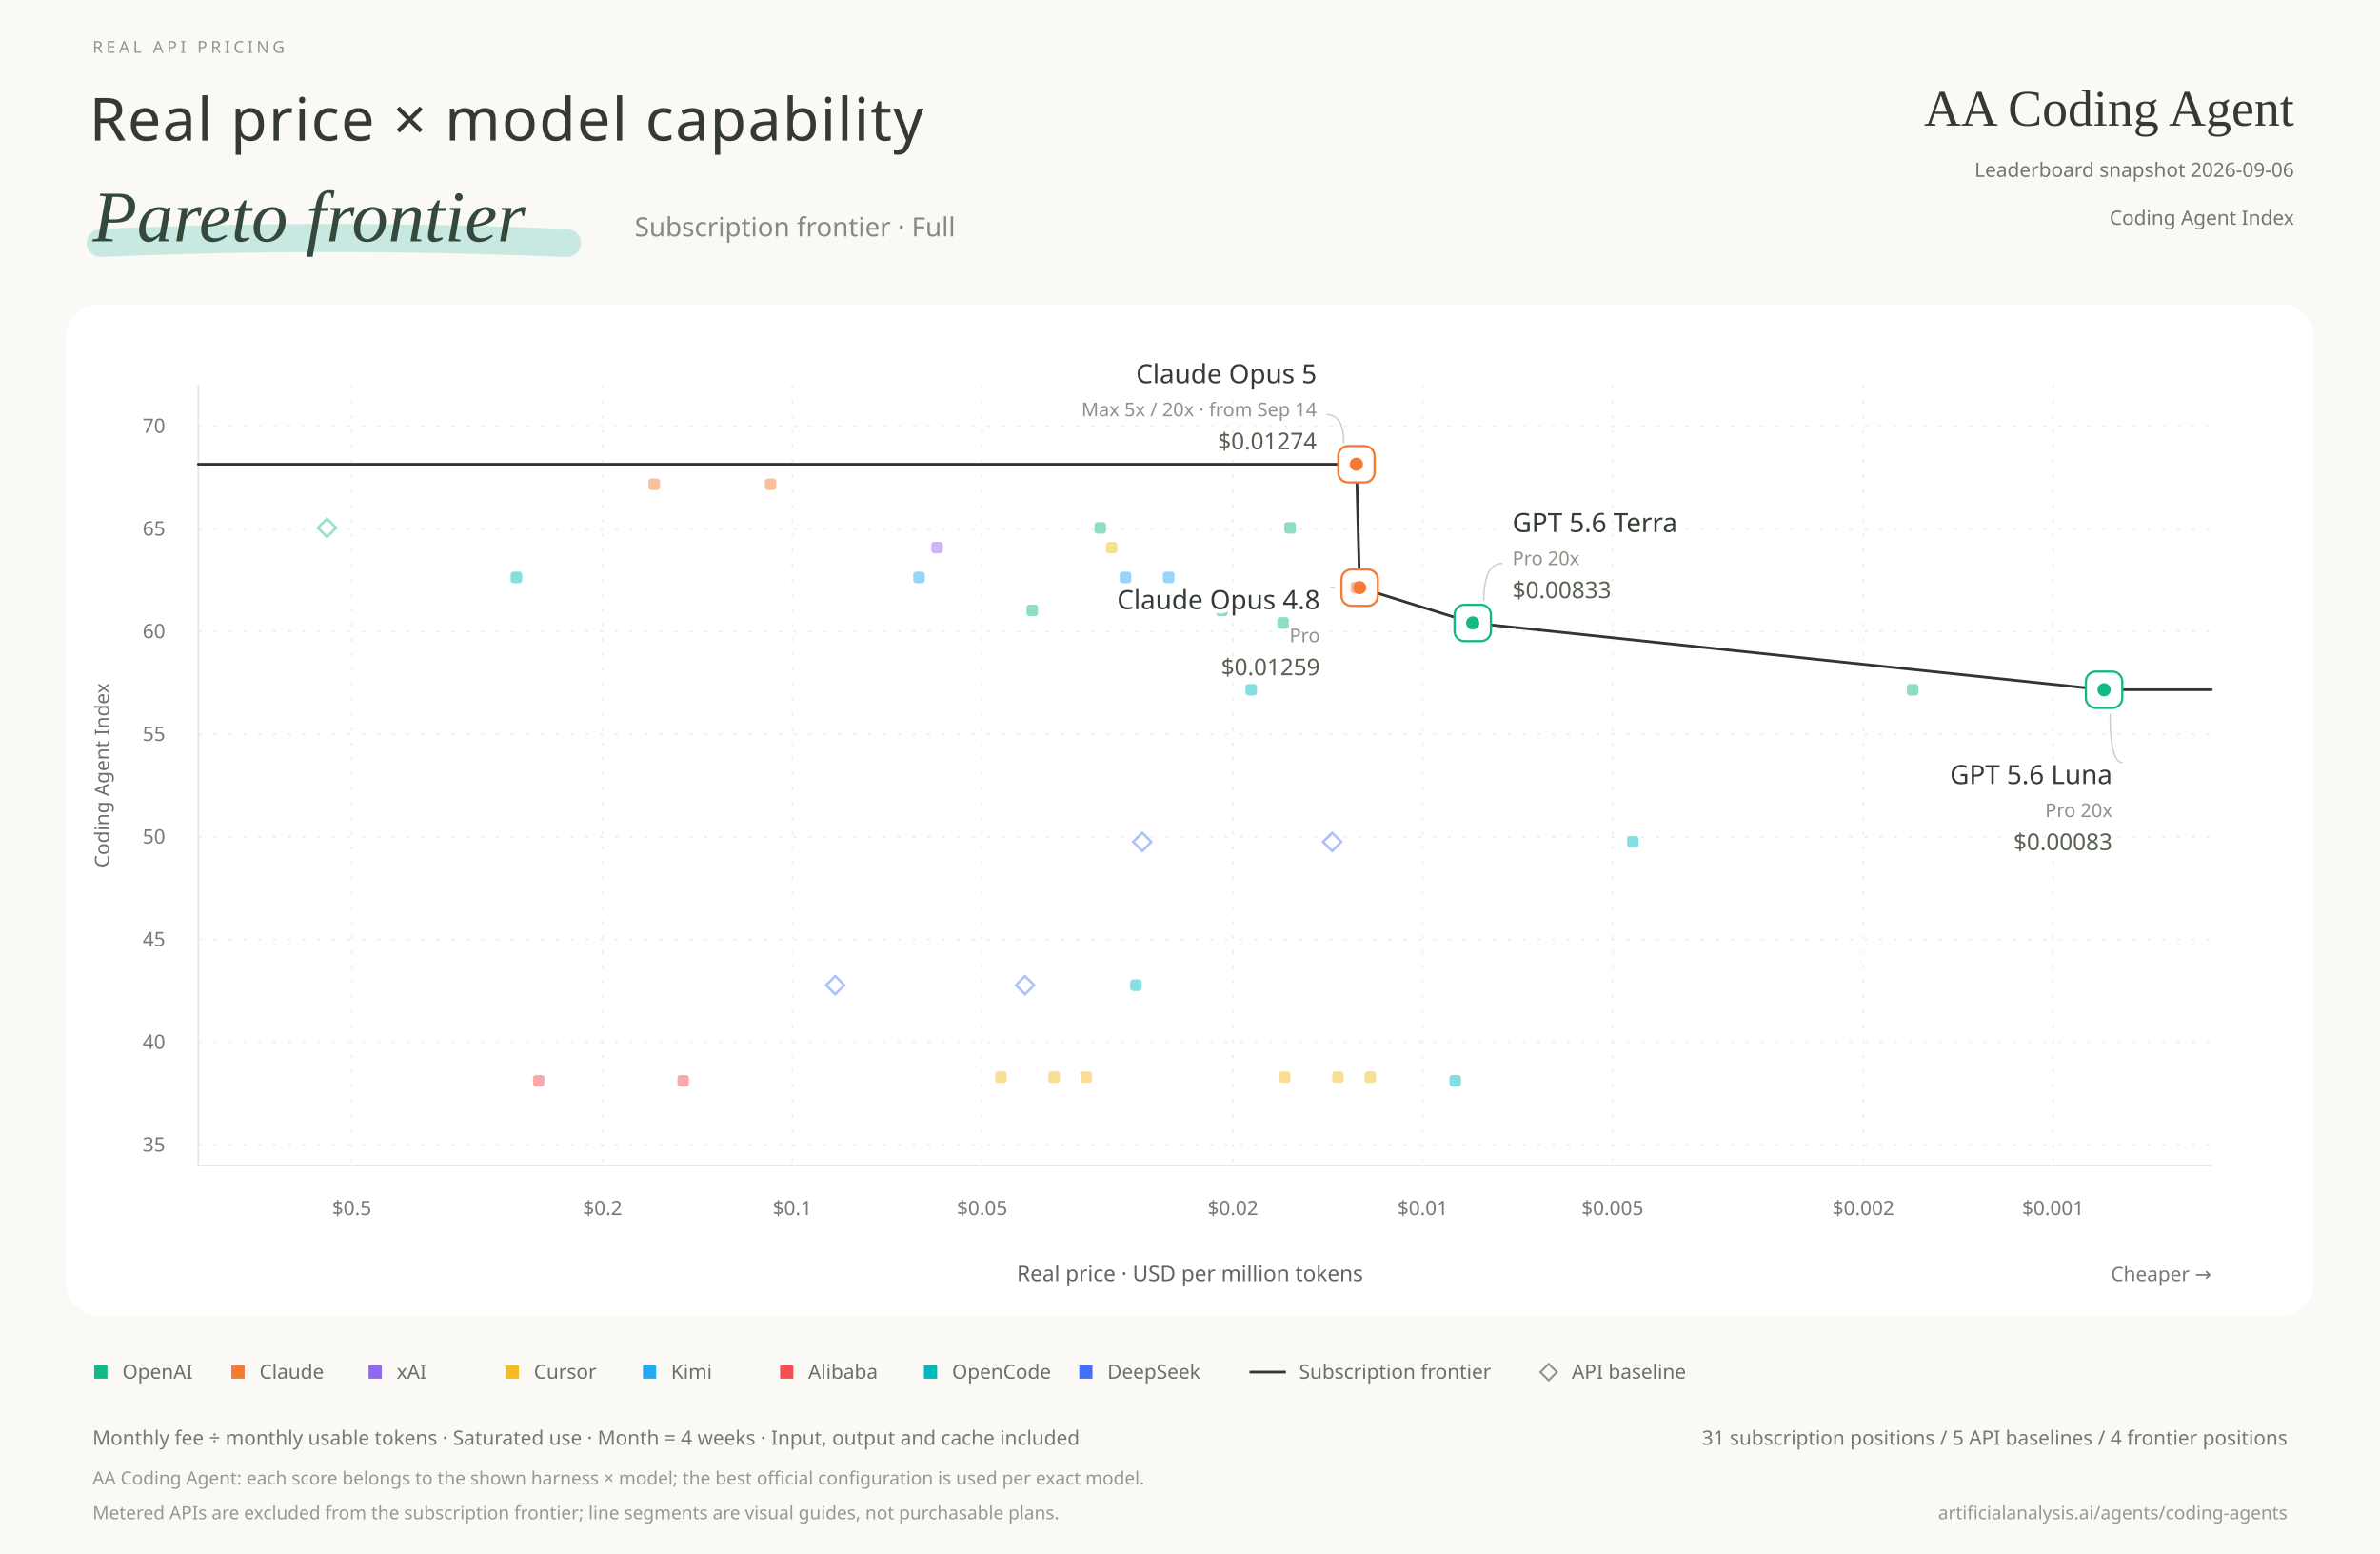
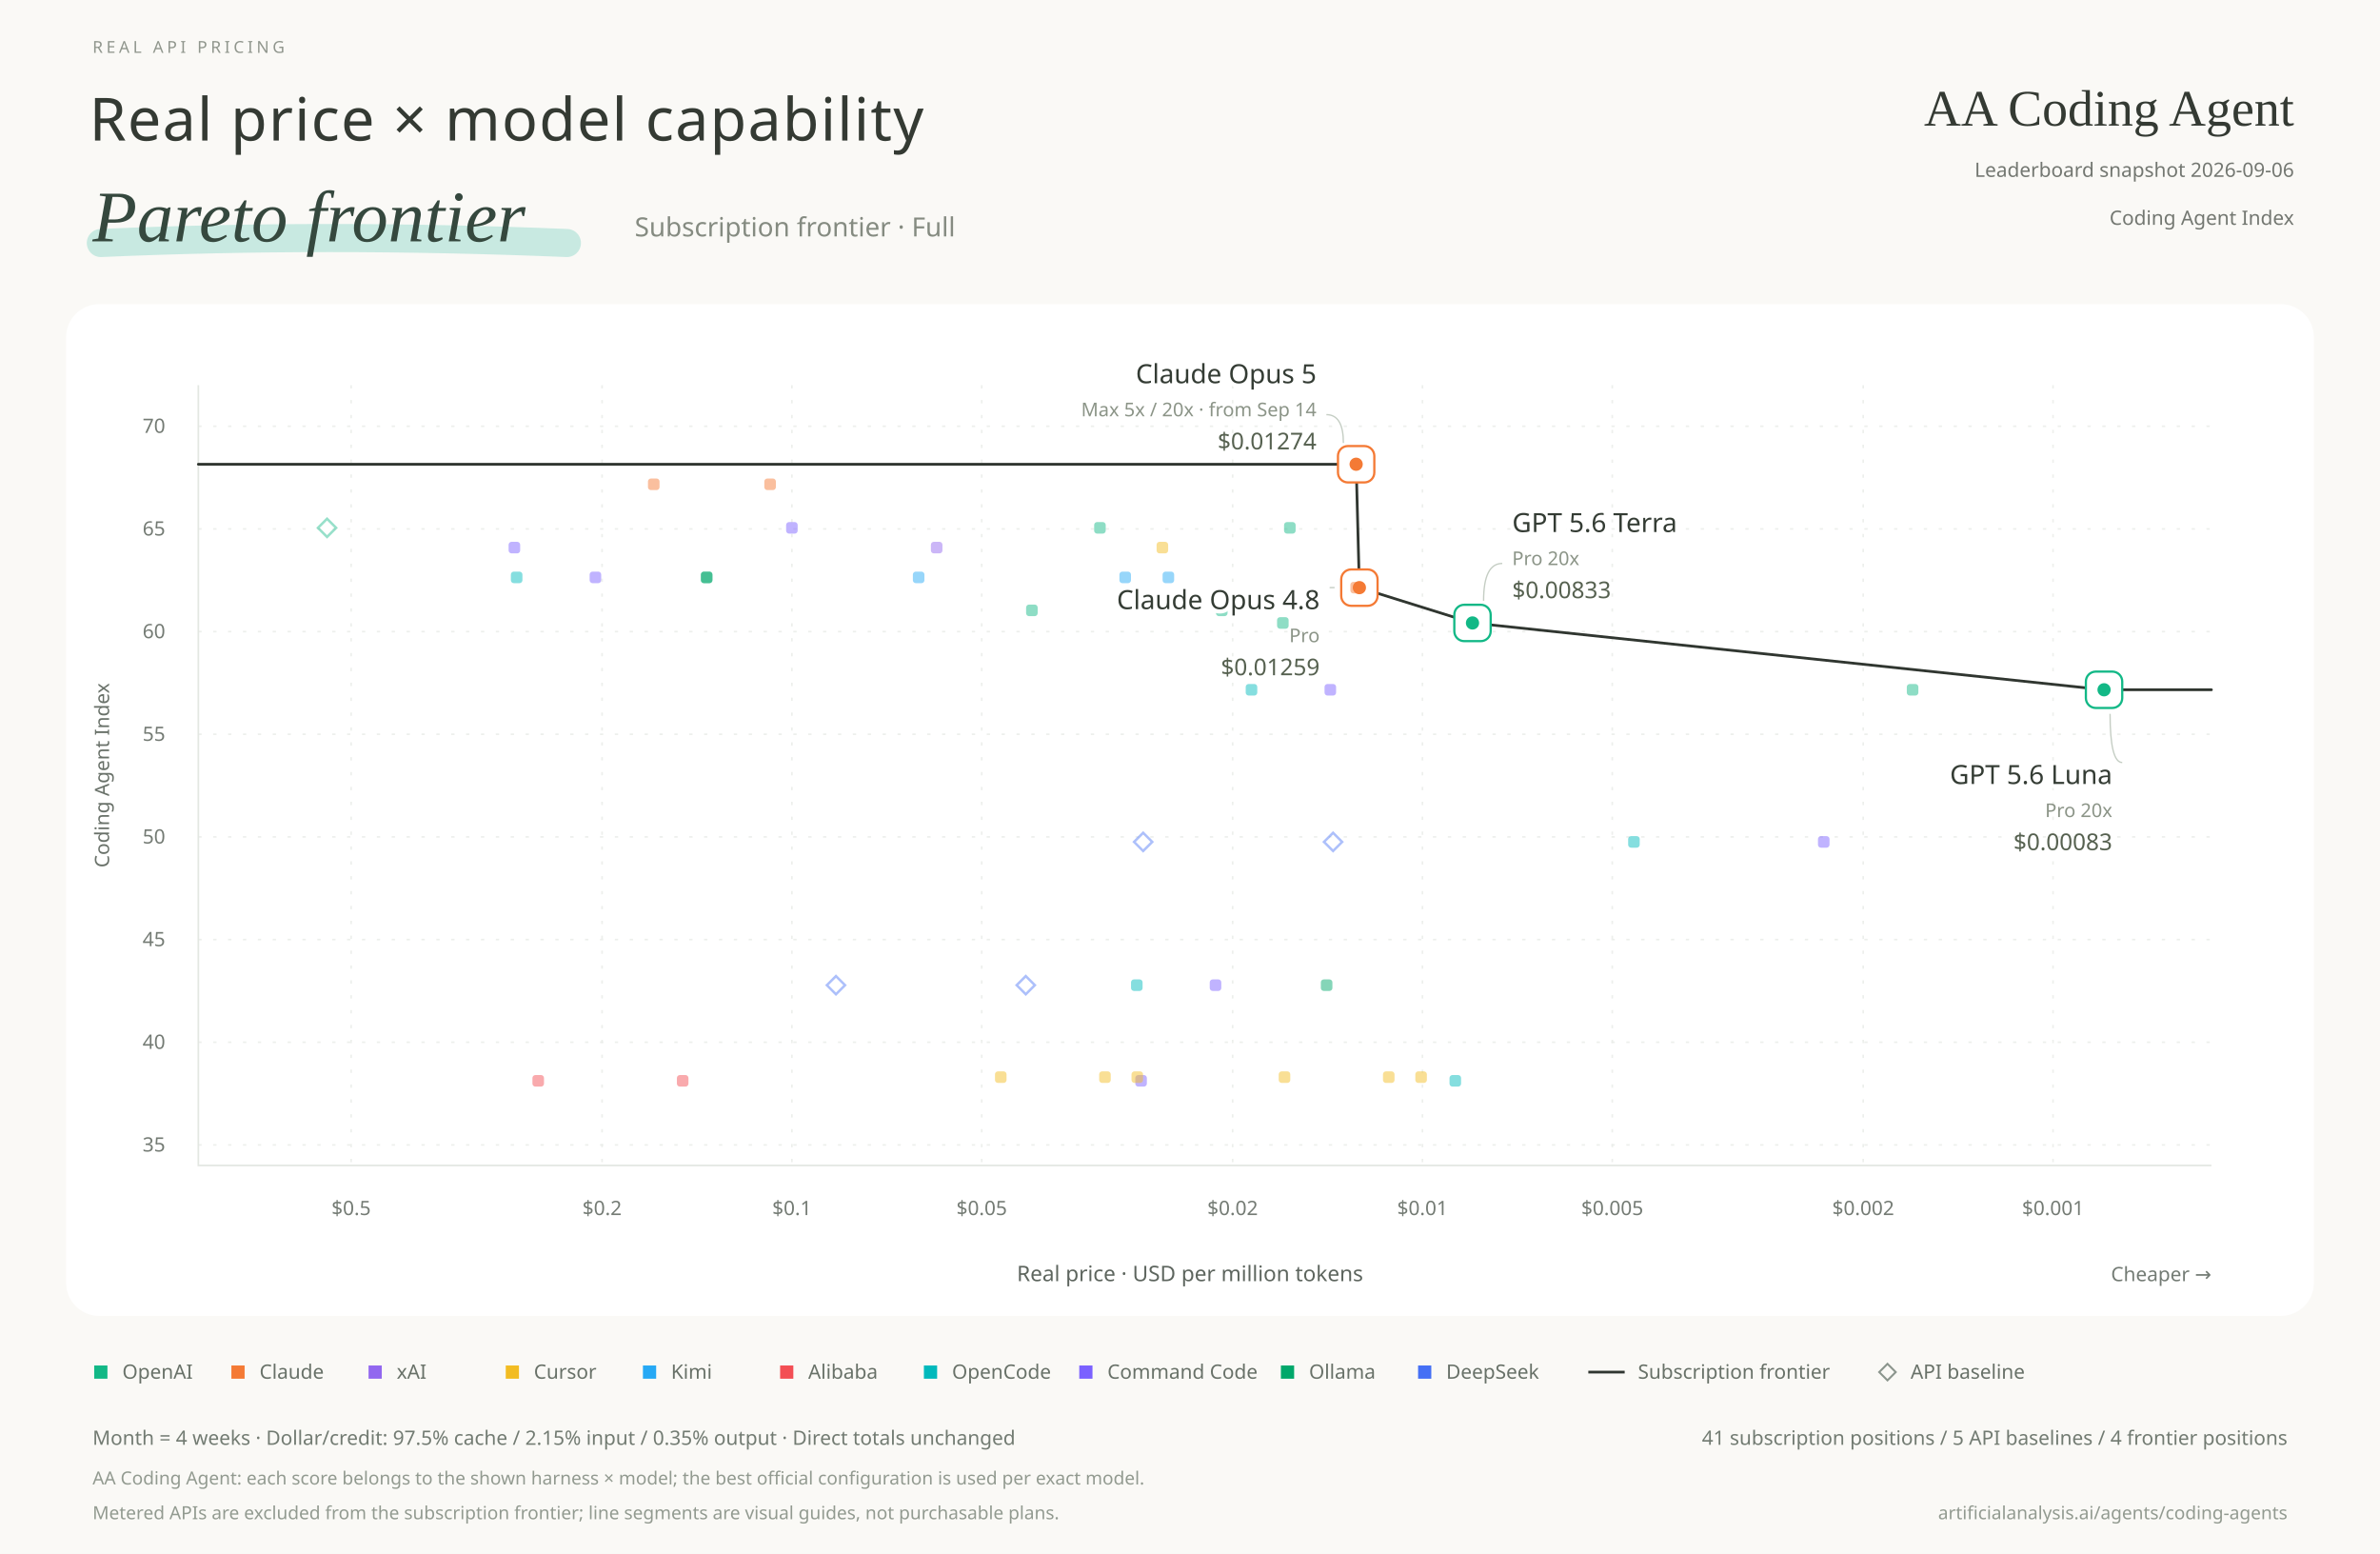
<svg xmlns="http://www.w3.org/2000/svg" width="1440" height="940" viewBox="0 0 1440 940" role="img" aria-labelledby="title desc">
  <style>text{font-family:"Microsoft YaHei","Segoe UI",sans-serif} .serif{font-family:"Times New Roman",serif} .number{font-family:"Segoe UI",sans-serif;font-variant-numeric:tabular-nums} .label-name{paint-order:stroke;stroke:#fff;stroke-width:5px;stroke-linejoin:round} .point:hover{opacity:1}</style>
  <rect width="1440" height="940" fill="#FAF9F6" />
  <text x="56.000" y="32.000" font-size="10" fill="#90968D" text-anchor="start" font-weight="400" letter-spacing="2.1">REAL API PRICING</text>
  <text x="54.000" y="85.000" font-size="36" fill="#343A33" text-anchor="start" font-weight="300" letter-spacing=".8">Real price × model capability</text>
  <path d="M61 147 Q197 141 343 147" stroke="#9FDDD0" stroke-width="17" stroke-linecap="round" opacity=".55" fill="none" />
  <text x="56.000" y="146.000" font-size="44" fill="#35483E" text-anchor="start" font-weight="400" class="serif" font-style="italic">Pareto frontier</text>
  <text x="384.000" y="143.000" font-size="16" fill="#858B81" text-anchor="start" font-weight="300">Subscription frontier · Full</text>
  <text x="1388.000" y="76.000" font-size="31" fill="#343A33" text-anchor="end" font-weight="400" class="serif">AA Coding Agent</text>
  <text x="1388.000" y="107.000" font-size="12" fill="#737771" text-anchor="end" font-weight="400">Leaderboard snapshot  2026-09-06</text>
  <text x="1388.000" y="136.000" font-size="12" fill="#737771" text-anchor="end" font-weight="400">Coding Agent Index</text>
  <rect x="40" y="184" width="1360" height="612" rx="20" fill="#FFFFFF" />
-   <path d="M1242.198 233V705" stroke="#E8EBE7" stroke-dasharray="2 7" opacity=".8" />
-   <text x="1242.198" y="735.000" font-size="12" fill="#747B74" text-anchor="middle" font-weight="400" class="number">$0.001</text>
-   <path d="M1127.384 233V705" stroke="#E8EBE7" stroke-dasharray="2 7" opacity=".8" />
-   <text x="1127.384" y="735.000" font-size="12" fill="#747B74" text-anchor="middle" font-weight="400" class="number">$0.002</text>
-   <path d="M975.609 233V705" stroke="#E8EBE7" stroke-dasharray="2 7" opacity=".8" />
-   <text x="975.609" y="735.000" font-size="12" fill="#747B74" text-anchor="middle" font-weight="400" class="number">$0.005</text>
-   <path d="M860.795 233V705" stroke="#E8EBE7" stroke-dasharray="2 7" opacity=".8" />
-   <text x="860.795" y="735.000" font-size="12" fill="#747B74" text-anchor="middle" font-weight="400" class="number">$0.01</text>
-   <path d="M745.981 233V705" stroke="#E8EBE7" stroke-dasharray="2 7" opacity=".8" />
-   <text x="745.981" y="735.000" font-size="12" fill="#747B74" text-anchor="middle" font-weight="400" class="number">$0.02</text>
-   <path d="M594.206 233V705" stroke="#E8EBE7" stroke-dasharray="2 7" opacity=".8" />
-   <text x="594.206" y="735.000" font-size="12" fill="#747B74" text-anchor="middle" font-weight="400" class="number">$0.05</text>
-   <path d="M479.392 233V705" stroke="#E8EBE7" stroke-dasharray="2 7" opacity=".8" />
-   <text x="479.392" y="735.000" font-size="12" fill="#747B74" text-anchor="middle" font-weight="400" class="number">$0.1</text>
-   <path d="M364.578 233V705" stroke="#E8EBE7" stroke-dasharray="2 7" opacity=".8" />
-   <text x="364.578" y="735.000" font-size="12" fill="#747B74" text-anchor="middle" font-weight="400" class="number">$0.2</text>
-   <path d="M212.803 233V705" stroke="#E8EBE7" stroke-dasharray="2 7" opacity=".8" />
-   <text x="212.803" y="735.000" font-size="12" fill="#747B74" text-anchor="middle" font-weight="400" class="number">$0.5</text>
+   <path d="M1242.169 233V705" stroke="#E8EBE7" stroke-dasharray="2 7" opacity=".8" />
+   <text x="1242.169" y="735.000" font-size="12" fill="#747B74" text-anchor="middle" font-weight="400" class="number">$0.001</text>
+   <path d="M1127.320 233V705" stroke="#E8EBE7" stroke-dasharray="2 7" opacity=".8" />
+   <text x="1127.320" y="735.000" font-size="12" fill="#747B74" text-anchor="middle" font-weight="400" class="number">$0.002</text>
+   <path d="M975.498 233V705" stroke="#E8EBE7" stroke-dasharray="2 7" opacity=".8" />
+   <text x="975.498" y="735.000" font-size="12" fill="#747B74" text-anchor="middle" font-weight="400" class="number">$0.005</text>
+   <path d="M860.649 233V705" stroke="#E8EBE7" stroke-dasharray="2 7" opacity=".8" />
+   <text x="860.649" y="735.000" font-size="12" fill="#747B74" text-anchor="middle" font-weight="400" class="number">$0.01</text>
+   <path d="M745.800 233V705" stroke="#E8EBE7" stroke-dasharray="2 7" opacity=".8" />
+   <text x="745.800" y="735.000" font-size="12" fill="#747B74" text-anchor="middle" font-weight="400" class="number">$0.02</text>
+   <path d="M593.978 233V705" stroke="#E8EBE7" stroke-dasharray="2 7" opacity=".8" />
+   <text x="593.978" y="735.000" font-size="12" fill="#747B74" text-anchor="middle" font-weight="400" class="number">$0.05</text>
+   <path d="M479.129 233V705" stroke="#E8EBE7" stroke-dasharray="2 7" opacity=".8" />
+   <text x="479.129" y="735.000" font-size="12" fill="#747B74" text-anchor="middle" font-weight="400" class="number">$0.1</text>
+   <path d="M364.280 233V705" stroke="#E8EBE7" stroke-dasharray="2 7" opacity=".8" />
+   <text x="364.280" y="735.000" font-size="12" fill="#747B74" text-anchor="middle" font-weight="400" class="number">$0.2</text>
+   <path d="M212.458 233V705" stroke="#E8EBE7" stroke-dasharray="2 7" opacity=".8" />
+   <text x="212.458" y="735.000" font-size="12" fill="#747B74" text-anchor="middle" font-weight="400" class="number">$0.5</text>
  <path d="M120 692.579H1338" stroke="#E8EBE7" stroke-dasharray="2 7" opacity=".8" />
  <text x="100.000" y="696.579" font-size="12" fill="#747B74" text-anchor="end" font-weight="400" class="number">35</text>
  <path d="M120 630.474H1338" stroke="#E8EBE7" stroke-dasharray="2 7" opacity=".8" />
  <text x="100.000" y="634.474" font-size="12" fill="#747B74" text-anchor="end" font-weight="400" class="number">40</text>
  <path d="M120 568.368H1338" stroke="#E8EBE7" stroke-dasharray="2 7" opacity=".8" />
  <text x="100.000" y="572.368" font-size="12" fill="#747B74" text-anchor="end" font-weight="400" class="number">45</text>
  <path d="M120 506.263H1338" stroke="#E8EBE7" stroke-dasharray="2 7" opacity=".8" />
  <text x="100.000" y="510.263" font-size="12" fill="#747B74" text-anchor="end" font-weight="400" class="number">50</text>
  <path d="M120 444.158H1338" stroke="#E8EBE7" stroke-dasharray="2 7" opacity=".8" />
  <text x="100.000" y="448.158" font-size="12" fill="#747B74" text-anchor="end" font-weight="400" class="number">55</text>
  <path d="M120 382.053H1338" stroke="#E8EBE7" stroke-dasharray="2 7" opacity=".8" />
  <text x="100.000" y="386.053" font-size="12" fill="#747B74" text-anchor="end" font-weight="400" class="number">60</text>
  <path d="M120 319.947H1338" stroke="#E8EBE7" stroke-dasharray="2 7" opacity=".8" />
  <text x="100.000" y="323.947" font-size="12" fill="#747B74" text-anchor="end" font-weight="400" class="number">65</text>
  <path d="M120 257.842H1338" stroke="#E8EBE7" stroke-dasharray="2 7" opacity=".8" />
  <text x="100.000" y="261.842" font-size="12" fill="#747B74" text-anchor="end" font-weight="400" class="number">70</text>
  <path d="M120 233V705H1338" fill="none" stroke="#E3E7E2" />
  <text x="66.000" y="469.000" font-size="12" fill="#697169" text-anchor="middle" font-weight="400" transform="rotate(-90 66 469.0)">Coding Agent Index</text>
  <text x="720.000" y="775.000" font-size="13" fill="#5D655E" text-anchor="middle" font-weight="400">Real price · USD per million tokens</text>
  <text x="1338.000" y="775.000" font-size="12" fill="#737B74" text-anchor="end" font-weight="400">Cheaper →</text>
-   <path id="frontier" d="M120.000,280.824 L820.683,280.824 L822.645,355.465 L891.061,376.835 L1273.062,417.253 L1338.000,417.253" fill="none" stroke="#303630" stroke-width="1.65" stroke-linecap="round" stroke-linejoin="round" />
-   <g class="point" data-billing="subscription" data-frontier="false" data-price="0.03247" data-score="65.0524" data-x="665.714" data-y="319.297" transform="translate(665.714 319.297)">
-     <rect x="-3.5" y="-3.5" width="7" height="7" rx="1.8" fill="#12B886" opacity=".48" />
-   </g>
-   <g class="point" data-billing="subscription" data-frontier="false" data-price="0.01623" data-score="65.0524" data-x="780.579" data-y="319.297" transform="translate(780.579 319.297)">
-     <rect x="-3.5" y="-3.5" width="7" height="7" rx="1.8" fill="#12B886" opacity=".48" />
-   </g>
-   <g class="point" data-billing="subscription" data-frontier="true" data-price="0.01259" data-score="62.1405" data-x="822.645" data-y="355.465" transform="translate(822.645 355.465)">
+   <path id="frontier" d="M120.000,280.824 L820.525,280.824 L822.487,355.465 L890.924,376.835 L1273.042,417.253 L1338.000,417.253" fill="none" stroke="#303630" stroke-width="1.65" stroke-linecap="round" stroke-linejoin="round" />
+   <g class="point" data-billing="subscription" data-frontier="false" data-price="0.03247" data-score="65.0524" data-x="665.508" data-y="319.297" transform="translate(665.508 319.297)">
+     <rect x="-3.5" y="-3.5" width="7" height="7" rx="1.8" fill="#12B886" opacity=".48" />
+   </g>
+   <g class="point" data-billing="subscription" data-frontier="false" data-price="0.01623" data-score="65.0524" data-x="780.408" data-y="319.297" transform="translate(780.408 319.297)">
+     <rect x="-3.5" y="-3.5" width="7" height="7" rx="1.8" fill="#12B886" opacity=".48" />
+   </g>
+   <g class="point" data-billing="subscription" data-frontier="true" data-price="0.01259" data-score="62.1405" data-x="822.487" data-y="355.465" transform="translate(822.487 355.465)">
    <rect x="-11" y="-11" width="22" height="22" rx="6" fill="#FFF" stroke="#F47A35" stroke-width="1.35" />
    <circle r="4" fill="#F47A35" />
  </g>
-   <g class="point" data-billing="subscription" data-frontier="true" data-price="0.01274" data-score="68.1498" data-x="820.683" data-y="280.824" transform="translate(820.683 280.824)">
+   <g class="point" data-billing="subscription" data-frontier="true" data-price="0.01274" data-score="68.1498" data-x="820.525" data-y="280.824" transform="translate(820.525 280.824)">
    <rect x="-11" y="-11" width="22" height="22" rx="6" fill="#FFF" stroke="#F47A35" stroke-width="1.35" />
    <circle r="4" fill="#F47A35" />
  </g>
-   <g class="point" data-billing="subscription" data-frontier="false" data-price="0.02529" data-score="62.6388" data-x="707.109" data-y="349.276" transform="translate(707.109 349.276)">
+   <g class="point" data-billing="subscription" data-frontier="false" data-price="0.02529" data-score="62.6388" data-x="706.916" data-y="349.276" transform="translate(706.916 349.276)">
    <rect x="-3.5" y="-3.5" width="7" height="7" rx="1.8" fill="#26A9F5" opacity=".48" />
  </g>
-   <g class="point" data-billing="subscription" data-frontier="false" data-price="0.06295" data-score="62.6388" data-x="556.056" data-y="349.276" transform="translate(556.056 349.276)">
+   <g class="point" data-billing="subscription" data-frontier="false" data-price="0.06295" data-score="62.6388" data-x="555.816" data-y="349.276" transform="translate(555.816 349.276)">
    <rect x="-3.5" y="-3.5" width="7" height="7" rx="1.8" fill="#26A9F5" opacity=".48" />
  </g>
-   <g class="point" data-billing="subscription" data-frontier="false" data-price="0.02961" data-score="62.6388" data-x="680.987" data-y="349.276" transform="translate(680.987 349.276)">
+   <g class="point" data-billing="subscription" data-frontier="false" data-price="0.02961" data-score="62.6388" data-x="680.786" data-y="349.276" transform="translate(680.786 349.276)">
    <rect x="-3.5" y="-3.5" width="7" height="7" rx="1.8" fill="#26A9F5" opacity=".48" />
  </g>
-   <g class="point" data-billing="subscription" data-frontier="false" data-price="0.14901" data-score="38.1218" data-x="413.327" data-y="653.803" transform="translate(413.327 653.803)">
+   <g class="point" data-billing="subscription" data-frontier="false" data-price="0.14901" data-score="38.1218" data-x="413.044" data-y="653.803" transform="translate(413.044 653.803)">
    <rect x="-3.5" y="-3.5" width="7" height="7" rx="1.8" fill="#F34E54" opacity=".48" />
  </g>
-   <g class="point" data-billing="subscription" data-frontier="false" data-price="0.25253" data-score="38.1218" data-x="325.949" data-y="653.803" transform="translate(325.949 653.803)">
+   <g class="point" data-billing="subscription" data-frontier="false" data-price="0.25253" data-score="38.1218" data-x="325.639" data-y="653.803" transform="translate(325.639 653.803)">
    <rect x="-3.5" y="-3.5" width="7" height="7" rx="1.8" fill="#F34E54" opacity=".48" />
  </g>
-   <g class="point" data-billing="subscription" data-frontier="false" data-price="0.01871" data-score="57.1661" data-x="757.025" data-y="417.253" transform="translate(757.025 417.253)">
-     <rect x="-3.5" y="-3.5" width="7" height="7" rx="1.8" fill="#00B9BC" opacity=".48" />
-   </g>
-   <g class="point" data-billing="subscription" data-frontier="false" data-price="0.27397" data-score="62.6388" data-x="312.451" data-y="349.276" transform="translate(312.451 349.276)">
-     <rect x="-3.5" y="-3.5" width="7" height="7" rx="1.8" fill="#00B9BC" opacity=".48" />
-   </g>
-   <g class="point" data-billing="subscription" data-frontier="false" data-price="0.00888" data-score="38.1218" data-x="880.470" data-y="653.803" transform="translate(880.470 653.803)">
-     <rect x="-3.5" y="-3.5" width="7" height="7" rx="1.8" fill="#00B9BC" opacity=".48" />
-   </g>
-   <g class="point" data-billing="subscription" data-frontier="false" data-price="0.0285" data-score="42.7797" data-x="687.316" data-y="595.947" transform="translate(687.316 595.947)">
-     <rect x="-3.5" y="-3.5" width="7" height="7" rx="1.8" fill="#00B9BC" opacity=".48" />
-   </g>
-   <g class="point" data-billing="subscription" data-frontier="false" data-price="0.00464" data-score="49.7576" data-x="987.986" data-y="509.274" transform="translate(987.986 509.274)">
-     <rect x="-3.5" y="-3.5" width="7" height="7" rx="1.8" fill="#00B9BC" opacity=".48" />
-   </g>
-   <g class="point" data-billing="subscription" data-frontier="false" data-price="0.01665" data-score="60.4201" data-x="776.347" data-y="376.835" transform="translate(776.347 376.835)">
-     <rect x="-3.5" y="-3.5" width="7" height="7" rx="1.8" fill="#12B886" opacity=".48" />
-   </g>
-   <g class="point" data-billing="subscription" data-frontier="false" data-price="0.00167" data-score="57.1661" data-x="1157.253" data-y="417.253" transform="translate(1157.253 417.253)">
-     <rect x="-3.5" y="-3.5" width="7" height="7" rx="1.8" fill="#12B886" opacity=".48" />
-   </g>
-   <g class="point" data-billing="subscription" data-frontier="false" data-price="0.04163" data-score="61.0333" data-x="624.552" data-y="369.218" transform="translate(624.552 369.218)">
-     <rect x="-3.5" y="-3.5" width="7" height="7" rx="1.8" fill="#12B886" opacity=".48" />
-   </g>
-   <g class="point" data-billing="subscription" data-frontier="true" data-price="0.00833" data-score="60.4201" data-x="891.061" data-y="376.835" transform="translate(891.061 376.835)">
+   <g class="point" data-billing="subscription" data-frontier="false" data-price="0.01867" data-score="57.1661" data-x="757.202" data-y="417.253" transform="translate(757.202 417.253)">
+     <rect x="-3.5" y="-3.5" width="7" height="7" rx="1.8" fill="#00B9BC" opacity=".48" />
+   </g>
+   <g class="point" data-billing="subscription" data-frontier="false" data-price="0.27322" data-score="62.6388" data-x="312.591" data-y="349.276" transform="translate(312.591 349.276)">
+     <rect x="-3.5" y="-3.5" width="7" height="7" rx="1.8" fill="#00B9BC" opacity=".48" />
+   </g>
+   <g class="point" data-billing="subscription" data-frontier="false" data-price="0.00887" data-score="38.1218" data-x="880.517" data-y="653.803" transform="translate(880.517 653.803)">
+     <rect x="-3.5" y="-3.5" width="7" height="7" rx="1.8" fill="#00B9BC" opacity=".48" />
+   </g>
+   <g class="point" data-billing="subscription" data-frontier="false" data-price="0.02838" data-score="42.7797" data-x="687.816" data-y="595.947" transform="translate(687.816 595.947)">
+     <rect x="-3.5" y="-3.5" width="7" height="7" rx="1.8" fill="#00B9BC" opacity=".48" />
+   </g>
+   <g class="point" data-billing="subscription" data-frontier="false" data-price="0.00462" data-score="49.7576" data-x="988.595" data-y="509.274" transform="translate(988.595 509.274)">
+     <rect x="-3.5" y="-3.5" width="7" height="7" rx="1.8" fill="#00B9BC" opacity=".48" />
+   </g>
+   <g class="point" data-billing="subscription" data-frontier="false" data-price="0.1" data-score="65.0524" data-x="479.129" data-y="319.297" transform="translate(479.129 319.297)">
+     <rect x="-3.5" y="-3.5" width="7" height="7" rx="1.8" fill="#7B61FF" opacity=".48" />
+   </g>
+   <g class="point" data-billing="subscription" data-frontier="false" data-price="0.00231" data-score="49.7576" data-x="1103.443" data-y="509.274" transform="translate(1103.443 509.274)">
+     <rect x="-3.5" y="-3.5" width="7" height="7" rx="1.8" fill="#7B61FF" opacity=".48" />
+   </g>
+   <g class="point" data-billing="subscription" data-frontier="false" data-price="0.02794" data-score="38.1218" data-x="690.405" data-y="653.803" transform="translate(690.405 653.803)">
+     <rect x="-3.5" y="-3.5" width="7" height="7" rx="1.8" fill="#7B61FF" opacity=".48" />
+   </g>
+   <g class="point" data-billing="subscription" data-frontier="false" data-price="0.02129" data-score="42.7797" data-x="735.443" data-y="595.947" transform="translate(735.443 595.947)">
+     <rect x="-3.5" y="-3.5" width="7" height="7" rx="1.8" fill="#7B61FF" opacity=".48" />
+   </g>
+   <g class="point" data-billing="subscription" data-frontier="false" data-price="0.014" data-score="57.1661" data-x="804.898" data-y="417.253" transform="translate(804.898 417.253)">
+     <rect x="-3.5" y="-3.5" width="7" height="7" rx="1.8" fill="#7B61FF" opacity=".48" />
+   </g>
+   <g class="point" data-billing="subscription" data-frontier="false" data-price="0.20492" data-score="62.6388" data-x="360.254" data-y="349.276" transform="translate(360.254 349.276)">
+     <rect x="-3.5" y="-3.5" width="7" height="7" rx="1.8" fill="#7B61FF" opacity=".48" />
+   </g>
+   <g class="point" data-billing="subscription" data-frontier="false" data-price="0.27548" data-score="64.09" data-x="311.226" data-y="331.251" transform="translate(311.226 331.251)">
+     <rect x="-3.5" y="-3.5" width="7" height="7" rx="1.8" fill="#7B61FF" opacity=".48" />
+   </g>
+   <g class="point" data-billing="subscription" data-frontier="false" data-price="0.01419" data-score="42.7797" data-x="802.665" data-y="595.947" transform="translate(802.665 595.947)">
+     <rect x="-3.5" y="-3.5" width="7" height="7" rx="1.8" fill="#00A86B" opacity=".48" />
+   </g>
+   <g class="point" data-billing="subscription" data-frontier="false" data-price="0.13652" data-score="62.6388" data-x="427.549" data-y="349.276" transform="translate(427.549 349.276)">
+     <rect x="-3.5" y="-3.5" width="7" height="7" rx="1.8" fill="#00A86B" opacity=".48" />
+   </g>
+   <g class="point" data-billing="subscription" data-frontier="false" data-price="0.1365" data-score="62.6388" data-x="427.573" data-y="349.276" transform="translate(427.573 349.276)">
+     <rect x="-3.5" y="-3.5" width="7" height="7" rx="1.8" fill="#00A86B" opacity=".48" />
+   </g>
+   <g class="point" data-billing="subscription" data-frontier="false" data-price="0.01665" data-score="60.4201" data-x="776.175" data-y="376.835" transform="translate(776.175 376.835)">
+     <rect x="-3.5" y="-3.5" width="7" height="7" rx="1.8" fill="#12B886" opacity=".48" />
+   </g>
+   <g class="point" data-billing="subscription" data-frontier="false" data-price="0.00167" data-score="57.1661" data-x="1157.198" data-y="417.253" transform="translate(1157.198 417.253)">
+     <rect x="-3.5" y="-3.5" width="7" height="7" rx="1.8" fill="#12B886" opacity=".48" />
+   </g>
+   <g class="point" data-billing="subscription" data-frontier="false" data-price="0.04163" data-score="61.0333" data-x="624.333" data-y="369.218" transform="translate(624.333 369.218)">
+     <rect x="-3.5" y="-3.5" width="7" height="7" rx="1.8" fill="#12B886" opacity=".48" />
+   </g>
+   <g class="point" data-billing="subscription" data-frontier="true" data-price="0.00833" data-score="60.4201" data-x="890.924" data-y="376.835" transform="translate(890.924 376.835)">
    <rect x="-11" y="-11" width="22" height="22" rx="6" fill="#FFF" stroke="#12B886" stroke-width="1.35" />
    <circle r="4" fill="#12B886" />
  </g>
-   <g class="point" data-billing="subscription" data-frontier="true" data-price="0.00083" data-score="57.1661" data-x="1273.062" data-y="417.253" transform="translate(1273.062 417.253)">
+   <g class="point" data-billing="subscription" data-frontier="true" data-price="0.00083" data-score="57.1661" data-x="1273.042" data-y="417.253" transform="translate(1273.042 417.253)">
    <rect x="-11" y="-11" width="22" height="22" rx="6" fill="#FFF" stroke="#12B886" stroke-width="1.35" />
    <circle r="4" fill="#12B886" />
  </g>
-   <g class="point" data-billing="subscription" data-frontier="false" data-price="0.02082" data-score="61.0333" data-x="739.325" data-y="369.218" transform="translate(739.325 369.218)">
-     <rect x="-3.5" y="-3.5" width="7" height="7" rx="1.8" fill="#12B886" opacity=".48" />
-   </g>
-   <g class="point" data-billing="subscription" data-frontier="false" data-price="0.01274" data-score="62.1405" data-x="820.683" data-y="355.465" transform="translate(820.683 355.465)">
+   <g class="point" data-billing="subscription" data-frontier="false" data-price="0.02081" data-score="61.0333" data-x="739.222" data-y="369.218" transform="translate(739.222 369.218)">
+     <rect x="-3.5" y="-3.5" width="7" height="7" rx="1.8" fill="#12B886" opacity=".48" />
+   </g>
+   <g class="point" data-billing="subscription" data-frontier="false" data-price="0.01274" data-score="62.1405" data-x="820.525" data-y="355.465" transform="translate(820.525 355.465)">
    <rect x="-3.5" y="-3.5" width="7" height="7" rx="1.8" fill="#F47A35" opacity=".48" />
  </g>
-   <g class="point" data-billing="subscription" data-frontier="false" data-price="0.16561" data-score="67.1728" data-x="395.832" data-y="292.959" transform="translate(395.832 292.959)">
+   <g class="point" data-billing="subscription" data-frontier="false" data-price="0.16561" data-score="67.1728" data-x="395.543" data-y="292.959" transform="translate(395.543 292.959)">
    <rect x="-3.5" y="-3.5" width="7" height="7" rx="1.8" fill="#F47A35" opacity=".48" />
  </g>
-   <g class="point" data-billing="subscription" data-frontier="false" data-price="0.10828" data-score="67.1728" data-x="466.215" data-y="292.959" transform="translate(466.215 292.959)">
+   <g class="point" data-billing="subscription" data-frontier="false" data-price="0.10828" data-score="67.1728" data-x="465.948" data-y="292.959" transform="translate(465.948 292.959)">
    <rect x="-3.5" y="-3.5" width="7" height="7" rx="1.8" fill="#F47A35" opacity=".48" />
  </g>
-   <g class="point" data-billing="subscription" data-frontier="false" data-price="0.01211" data-score="38.3008" data-x="829.084" data-y="651.580" transform="translate(829.084 651.580)">
-     <rect x="-3.5" y="-3.5" width="7" height="7" rx="1.8" fill="#F2BC22" opacity=".48" />
-   </g>
-   <g class="point" data-billing="subscription" data-frontier="false" data-price="0.03115" data-score="64.09" data-x="672.589" data-y="331.251" transform="translate(672.589 331.251)">
-     <rect x="-3.5" y="-3.5" width="7" height="7" rx="1.8" fill="#F2BC22" opacity=".48" />
-   </g>
-   <g class="point" data-billing="subscription" data-frontier="false" data-price="0.01655" data-score="38.3008" data-x="777.345" data-y="651.580" transform="translate(777.345 651.580)">
-     <rect x="-3.5" y="-3.5" width="7" height="7" rx="1.8" fill="#F2BC22" opacity=".48" />
-   </g>
-   <g class="point" data-billing="subscription" data-frontier="false" data-price="0.01363" data-score="38.3008" data-x="809.498" data-y="651.580" transform="translate(809.498 651.580)">
-     <rect x="-3.5" y="-3.5" width="7" height="7" rx="1.8" fill="#F2BC22" opacity=".48" />
-   </g>
-   <g class="point" data-billing="subscription" data-frontier="false" data-price="0.05894" data-score="64.09" data-x="566.958" data-y="331.251" transform="translate(566.958 331.251)">
+   <g class="point" data-billing="subscription" data-frontier="false" data-price="0.01005" data-score="38.3008" data-x="859.822" data-y="651.580" transform="translate(859.822 651.580)">
+     <rect x="-3.5" y="-3.5" width="7" height="7" rx="1.8" fill="#F2BC22" opacity=".48" />
+   </g>
+   <g class="point" data-billing="subscription" data-frontier="false" data-price="0.02585" data-score="64.09" data-x="703.287" data-y="331.251" transform="translate(703.287 331.251)">
+     <rect x="-3.5" y="-3.5" width="7" height="7" rx="1.8" fill="#F2BC22" opacity=".48" />
+   </g>
+   <g class="point" data-billing="subscription" data-frontier="false" data-price="0.01655" data-score="38.3008" data-x="777.173" data-y="651.580" transform="translate(777.173 651.580)">
+     <rect x="-3.5" y="-3.5" width="7" height="7" rx="1.8" fill="#F2BC22" opacity=".48" />
+   </g>
+   <g class="point" data-billing="subscription" data-frontier="false" data-price="0.01131" data-score="38.3008" data-x="840.252" data-y="651.580" transform="translate(840.252 651.580)">
+     <rect x="-3.5" y="-3.5" width="7" height="7" rx="1.8" fill="#F2BC22" opacity=".48" />
+   </g>
+   <g class="point" data-billing="subscription" data-frontier="false" data-price="0.05894" data-score="64.09" data-x="566.722" data-y="331.251" transform="translate(566.722 331.251)">
    <rect x="-3.5" y="-3.5" width="7" height="7" rx="1.8" fill="#9267EF" opacity=".48" />
  </g>
-   <g class="point" data-billing="subscription" data-frontier="false" data-price="0.03417" data-score="38.3008" data-x="657.261" data-y="651.580" transform="translate(657.261 651.580)">
-     <rect x="-3.5" y="-3.5" width="7" height="7" rx="1.8" fill="#F2BC22" opacity=".48" />
-   </g>
-   <g class="point" data-billing="subscription" data-frontier="false" data-price="0.04667" data-score="38.3008" data-x="605.622" data-y="651.580" transform="translate(605.622 651.580)">
-     <rect x="-3.5" y="-3.5" width="7" height="7" rx="1.8" fill="#F2BC22" opacity=".48" />
-   </g>
-   <g class="point" data-billing="subscription" data-frontier="false" data-price="0.03844" data-score="38.3008" data-x="637.757" data-y="651.580" transform="translate(637.757 651.580)">
-     <rect x="-3.5" y="-3.5" width="7" height="7" rx="1.8" fill="#F2BC22" opacity=".48" />
-   </g>
-   <g class="point" data-billing="metered" data-frontier="false" data-price="0.01392" data-score="49.7576" data-x="806.011" data-y="509.274" transform="translate(806.011 509.274)">
-     <path d="M0 -5.5L5.5 0 0 5.5 -5.5 0Z" fill="white" stroke="#4570F5" stroke-width="1.5" opacity=".44" />
-   </g>
-   <g class="point" data-billing="metered" data-frontier="false" data-price="0.02785" data-score="49.7576" data-x="691.137" data-y="509.274" transform="translate(691.137 509.274)">
-     <path d="M0 -5.5L5.5 0 0 5.5 -5.5 0Z" fill="white" stroke="#4570F5" stroke-width="1.5" opacity=".44" />
-   </g>
-   <g class="point" data-billing="metered" data-frontier="false" data-price="0.04274" data-score="42.7797" data-x="620.193" data-y="595.947" transform="translate(620.193 595.947)">
-     <path d="M0 -5.5L5.5 0 0 5.5 -5.5 0Z" fill="white" stroke="#4570F5" stroke-width="1.5" opacity=".44" />
-   </g>
-   <g class="point" data-billing="metered" data-frontier="false" data-price="0.08549" data-score="42.7797" data-x="505.360" data-y="595.947" transform="translate(505.360 595.947)">
-     <path d="M0 -5.5L5.5 0 0 5.5 -5.5 0Z" fill="white" stroke="#4570F5" stroke-width="1.5" opacity=".44" />
-   </g>
-   <g class="point" data-billing="metered" data-frontier="false" data-price="0.54723" data-score="65.0524" data-x="197.852" data-y="319.297" transform="translate(197.852 319.297)">
+   <g class="point" data-billing="subscription" data-frontier="false" data-price="0.02833" data-score="38.3008" data-x="688.108" data-y="651.580" transform="translate(688.108 651.580)">
+     <rect x="-3.5" y="-3.5" width="7" height="7" rx="1.8" fill="#F2BC22" opacity=".48" />
+   </g>
+   <g class="point" data-billing="subscription" data-frontier="false" data-price="0.04664" data-score="38.3008" data-x="605.504" data-y="651.580" transform="translate(605.504 651.580)">
+     <rect x="-3.5" y="-3.5" width="7" height="7" rx="1.8" fill="#F2BC22" opacity=".48" />
+   </g>
+   <g class="point" data-billing="subscription" data-frontier="false" data-price="0.03188" data-score="38.3008" data-x="668.547" data-y="651.580" transform="translate(668.547 651.580)">
+     <rect x="-3.5" y="-3.5" width="7" height="7" rx="1.8" fill="#F2BC22" opacity=".48" />
+   </g>
+   <g class="point" data-billing="metered" data-frontier="false" data-price="0.01386" data-score="49.7576" data-x="806.563" data-y="509.274" transform="translate(806.563 509.274)">
+     <path d="M0 -5.5L5.5 0 0 5.5 -5.5 0Z" fill="white" stroke="#4570F5" stroke-width="1.5" opacity=".44" />
+   </g>
+   <g class="point" data-billing="metered" data-frontier="false" data-price="0.02773" data-score="49.7576" data-x="691.655" data-y="509.274" transform="translate(691.655 509.274)">
+     <path d="M0 -5.5L5.5 0 0 5.5 -5.5 0Z" fill="white" stroke="#4570F5" stroke-width="1.5" opacity=".44" />
+   </g>
+   <g class="point" data-billing="metered" data-frontier="false" data-price="0.04257" data-score="42.7797" data-x="620.633" data-y="595.947" transform="translate(620.633 595.947)">
+     <path d="M0 -5.5L5.5 0 0 5.5 -5.5 0Z" fill="white" stroke="#4570F5" stroke-width="1.5" opacity=".44" />
+   </g>
+   <g class="point" data-billing="metered" data-frontier="false" data-price="0.08514" data-score="42.7797" data-x="505.785" data-y="595.947" transform="translate(505.785 595.947)">
+     <path d="M0 -5.5L5.5 0 0 5.5 -5.5 0Z" fill="white" stroke="#4570F5" stroke-width="1.5" opacity=".44" />
+   </g>
+   <g class="point" data-billing="metered" data-frontier="false" data-price="0.546" data-score="65.0524" data-x="197.876" data-y="319.297" transform="translate(197.876 319.297)">
    <path d="M0 -5.5L5.5 0 0 5.5 -5.5 0Z" fill="white" stroke="#12B886" stroke-width="1.5" opacity=".44" />
  </g>
  <g class="front-label" data-model="claude-opus-5">
-     <path d="M812.966,267.961Q812.966,250.824 802.683,250.824" stroke="#C4CDC3" stroke-width=".8" fill="none" />
-     <text x="796.683" y="231.824" font-size="16" fill="#343C34" text-anchor="end" font-weight="400" class="label-name">Claude Opus 5</text>
-     <text x="796.683" y="251.824" font-size="11.5" fill="#8B9487" text-anchor="end" font-weight="400">Max 5x / 20x · from Sep 14</text>
-     <text x="796.683" y="271.824" font-size="14" fill="#566150" text-anchor="end" font-weight="400" class="number">$0.01274</text>
+     <path d="M812.807,267.961Q812.807,250.824 802.525,250.824" stroke="#C4CDC3" stroke-width=".8" fill="none" />
+     <text x="796.525" y="231.824" font-size="16" fill="#343C34" text-anchor="end" font-weight="400" class="label-name">Claude Opus 5</text>
+     <text x="796.525" y="251.824" font-size="11.5" fill="#8B9487" text-anchor="end" font-weight="400">Max 5x / 20x · from Sep 14</text>
+     <text x="796.525" y="271.824" font-size="14" fill="#566150" text-anchor="end" font-weight="400" class="number">$0.01274</text>
  </g>
  <g class="front-label" data-model="claude-opus-4.8">
-     <path d="M807.645,355.465Q807.645,355.465 804.645,355.465" stroke="#C4CDC3" stroke-width=".8" fill="none" />
-     <text x="798.645" y="368.465" font-size="16" fill="#343C34" text-anchor="end" font-weight="400" class="label-name">Claude Opus 4.8</text>
-     <text x="798.645" y="388.465" font-size="11.5" fill="#8B9487" text-anchor="end" font-weight="400">Pro</text>
-     <text x="798.645" y="408.465" font-size="14" fill="#566150" text-anchor="end" font-weight="400" class="number">$0.01259</text>
+     <path d="M807.487,355.465Q807.487,355.465 804.487,355.465" stroke="#C4CDC3" stroke-width=".8" fill="none" />
+     <text x="798.487" y="368.465" font-size="16" fill="#343C34" text-anchor="end" font-weight="400" class="label-name">Claude Opus 4.8</text>
+     <text x="798.487" y="388.465" font-size="11.5" fill="#8B9487" text-anchor="end" font-weight="400">Pro</text>
+     <text x="798.487" y="408.465" font-size="14" fill="#566150" text-anchor="end" font-weight="400" class="number">$0.01259</text>
  </g>
  <g class="front-label" data-model="gpt-5.6-terra">
-     <path d="M897.769,363.418Q897.769,340.835 909.061,340.835" stroke="#C4CDC3" stroke-width=".8" fill="none" />
-     <text x="915.061" y="321.835" font-size="16" fill="#343C34" text-anchor="start" font-weight="400" class="label-name">GPT 5.6 Terra</text>
-     <text x="915.061" y="341.835" font-size="11.5" fill="#8B9487" text-anchor="start" font-weight="400">Pro 20x</text>
-     <text x="915.061" y="361.835" font-size="14" fill="#566150" text-anchor="start" font-weight="400" class="number">$0.00833</text>
+     <path d="M897.633,363.418Q897.633,340.835 908.924,340.835" stroke="#C4CDC3" stroke-width=".8" fill="none" />
+     <text x="914.924" y="321.835" font-size="16" fill="#343C34" text-anchor="start" font-weight="400" class="label-name">GPT 5.6 Terra</text>
+     <text x="914.924" y="341.835" font-size="11.5" fill="#8B9487" text-anchor="start" font-weight="400">Pro 20x</text>
+     <text x="914.924" y="361.835" font-size="14" fill="#566150" text-anchor="start" font-weight="400" class="number">$0.00833</text>
  </g>
  <g class="front-label" data-model="gpt-5.6-luna">
-     <path d="M1276.700,431.805Q1276.700,461.253 1284.062,461.253" stroke="#C4CDC3" stroke-width=".8" fill="none" />
-     <text x="1278.062" y="474.253" font-size="16" fill="#343C34" text-anchor="end" font-weight="400" class="label-name">GPT 5.6 Luna</text>
-     <text x="1278.062" y="494.253" font-size="11.5" fill="#8B9487" text-anchor="end" font-weight="400">Pro 20x</text>
-     <text x="1278.062" y="514.253" font-size="14" fill="#566150" text-anchor="end" font-weight="400" class="number">$0.00083</text>
+     <path d="M1276.680,431.805Q1276.680,461.253 1284.042,461.253" stroke="#C4CDC3" stroke-width=".8" fill="none" />
+     <text x="1278.042" y="474.253" font-size="16" fill="#343C34" text-anchor="end" font-weight="400" class="label-name">GPT 5.6 Luna</text>
+     <text x="1278.042" y="494.253" font-size="11.5" fill="#8B9487" text-anchor="end" font-weight="400">Pro 20x</text>
+     <text x="1278.042" y="514.253" font-size="14" fill="#566150" text-anchor="end" font-weight="400" class="number">$0.00083</text>
  </g>
  <rect x="57" y="826" width="8" height="8" fill="#12B886" />
  <text x="74.000" y="834.000" font-size="12" fill="#687168" text-anchor="start" font-weight="400">OpenAI</text>
  <rect x="140" y="826" width="8" height="8" fill="#F47A35" />
  <text x="157.000" y="834.000" font-size="12" fill="#687168" text-anchor="start" font-weight="400">Claude</text>
  <rect x="223" y="826" width="8" height="8" fill="#9267EF" />
  <text x="240.000" y="834.000" font-size="12" fill="#687168" text-anchor="start" font-weight="400">xAI</text>
  <rect x="306" y="826" width="8" height="8" fill="#F2BC22" />
  <text x="323.000" y="834.000" font-size="12" fill="#687168" text-anchor="start" font-weight="400">Cursor</text>
  <rect x="389" y="826" width="8" height="8" fill="#26A9F5" />
  <text x="406.000" y="834.000" font-size="12" fill="#687168" text-anchor="start" font-weight="400">Kimi</text>
  <rect x="472" y="826" width="8" height="8" fill="#F34E54" />
  <text x="489.000" y="834.000" font-size="12" fill="#687168" text-anchor="start" font-weight="400">Alibaba</text>
  <rect x="559" y="826" width="8" height="8" fill="#00B9BC" />
  <text x="576.000" y="834.000" font-size="12" fill="#687168" text-anchor="start" font-weight="400">OpenCode</text>
-   <rect x="653" y="826" width="8" height="8" fill="#4570F5" />
-   <text x="670.000" y="834.000" font-size="12" fill="#687168" text-anchor="start" font-weight="400">DeepSeek</text>
-   <path d="M756 830h22" stroke="#303630" stroke-width="1.65" />
-   <text x="786.000" y="834.000" font-size="12" fill="#687168" text-anchor="start" font-weight="400">Subscription frontier</text>
-   <path d="M937 825l5 5-5 5-5-5Z" fill="none" stroke="#8B958D" stroke-width="1.2" />
-   <text x="951.000" y="834.000" font-size="12" fill="#687168" text-anchor="start" font-weight="400">API baseline</text>
-   <text x="56.000" y="874.000" font-size="12" fill="#727B72" text-anchor="start" font-weight="400">Monthly fee ÷ monthly usable tokens  ·  Saturated use  ·  Month = 4 weeks  ·  Input, output and cache included</text>
-   <text x="1384.000" y="874.000" font-size="12" fill="#727B72" text-anchor="end" font-weight="400">31 subscription positions / 5 API baselines / 4 frontier positions</text>
+   <rect x="653" y="826" width="8" height="8" fill="#7B61FF" />
+   <text x="670.000" y="834.000" font-size="12" fill="#687168" text-anchor="start" font-weight="400">Command Code</text>
+   <rect x="775" y="826" width="8" height="8" fill="#00A86B" />
+   <text x="792.000" y="834.000" font-size="12" fill="#687168" text-anchor="start" font-weight="400">Ollama</text>
+   <rect x="858" y="826" width="8" height="8" fill="#4570F5" />
+   <text x="875.000" y="834.000" font-size="12" fill="#687168" text-anchor="start" font-weight="400">DeepSeek</text>
+   <path d="M961 830h22" stroke="#303630" stroke-width="1.65" />
+   <text x="991.000" y="834.000" font-size="12" fill="#687168" text-anchor="start" font-weight="400">Subscription frontier</text>
+   <path d="M1142 825l5 5-5 5-5-5Z" fill="none" stroke="#8B958D" stroke-width="1.2" />
+   <text x="1156.000" y="834.000" font-size="12" fill="#687168" text-anchor="start" font-weight="400">API baseline</text>
+   <text x="56.000" y="874.000" font-size="12" fill="#727B72" text-anchor="start" font-weight="400">Month = 4 weeks · Dollar/credit: 97.5% cache / 2.15% input / 0.35% output · Direct totals unchanged</text>
+   <text x="1384.000" y="874.000" font-size="12" fill="#727B72" text-anchor="end" font-weight="400">41 subscription positions / 5 API baselines / 4 frontier positions</text>
  <text x="56.000" y="898.000" font-size="11" fill="#929A90" text-anchor="start" font-weight="400">AA Coding Agent: each score belongs to the shown harness × model; the best official configuration is used per exact model.</text>
  <text x="56.000" y="919.000" font-size="11" fill="#929A90" text-anchor="start" font-weight="400">Metered APIs are excluded from the subscription frontier; line segments are visual guides, not purchasable plans.</text>
  <text x="1384.000" y="919.000" font-size="11" fill="#929A90" text-anchor="end" font-weight="400">artificialanalysis.ai/agents/coding-agents</text>
</svg>
